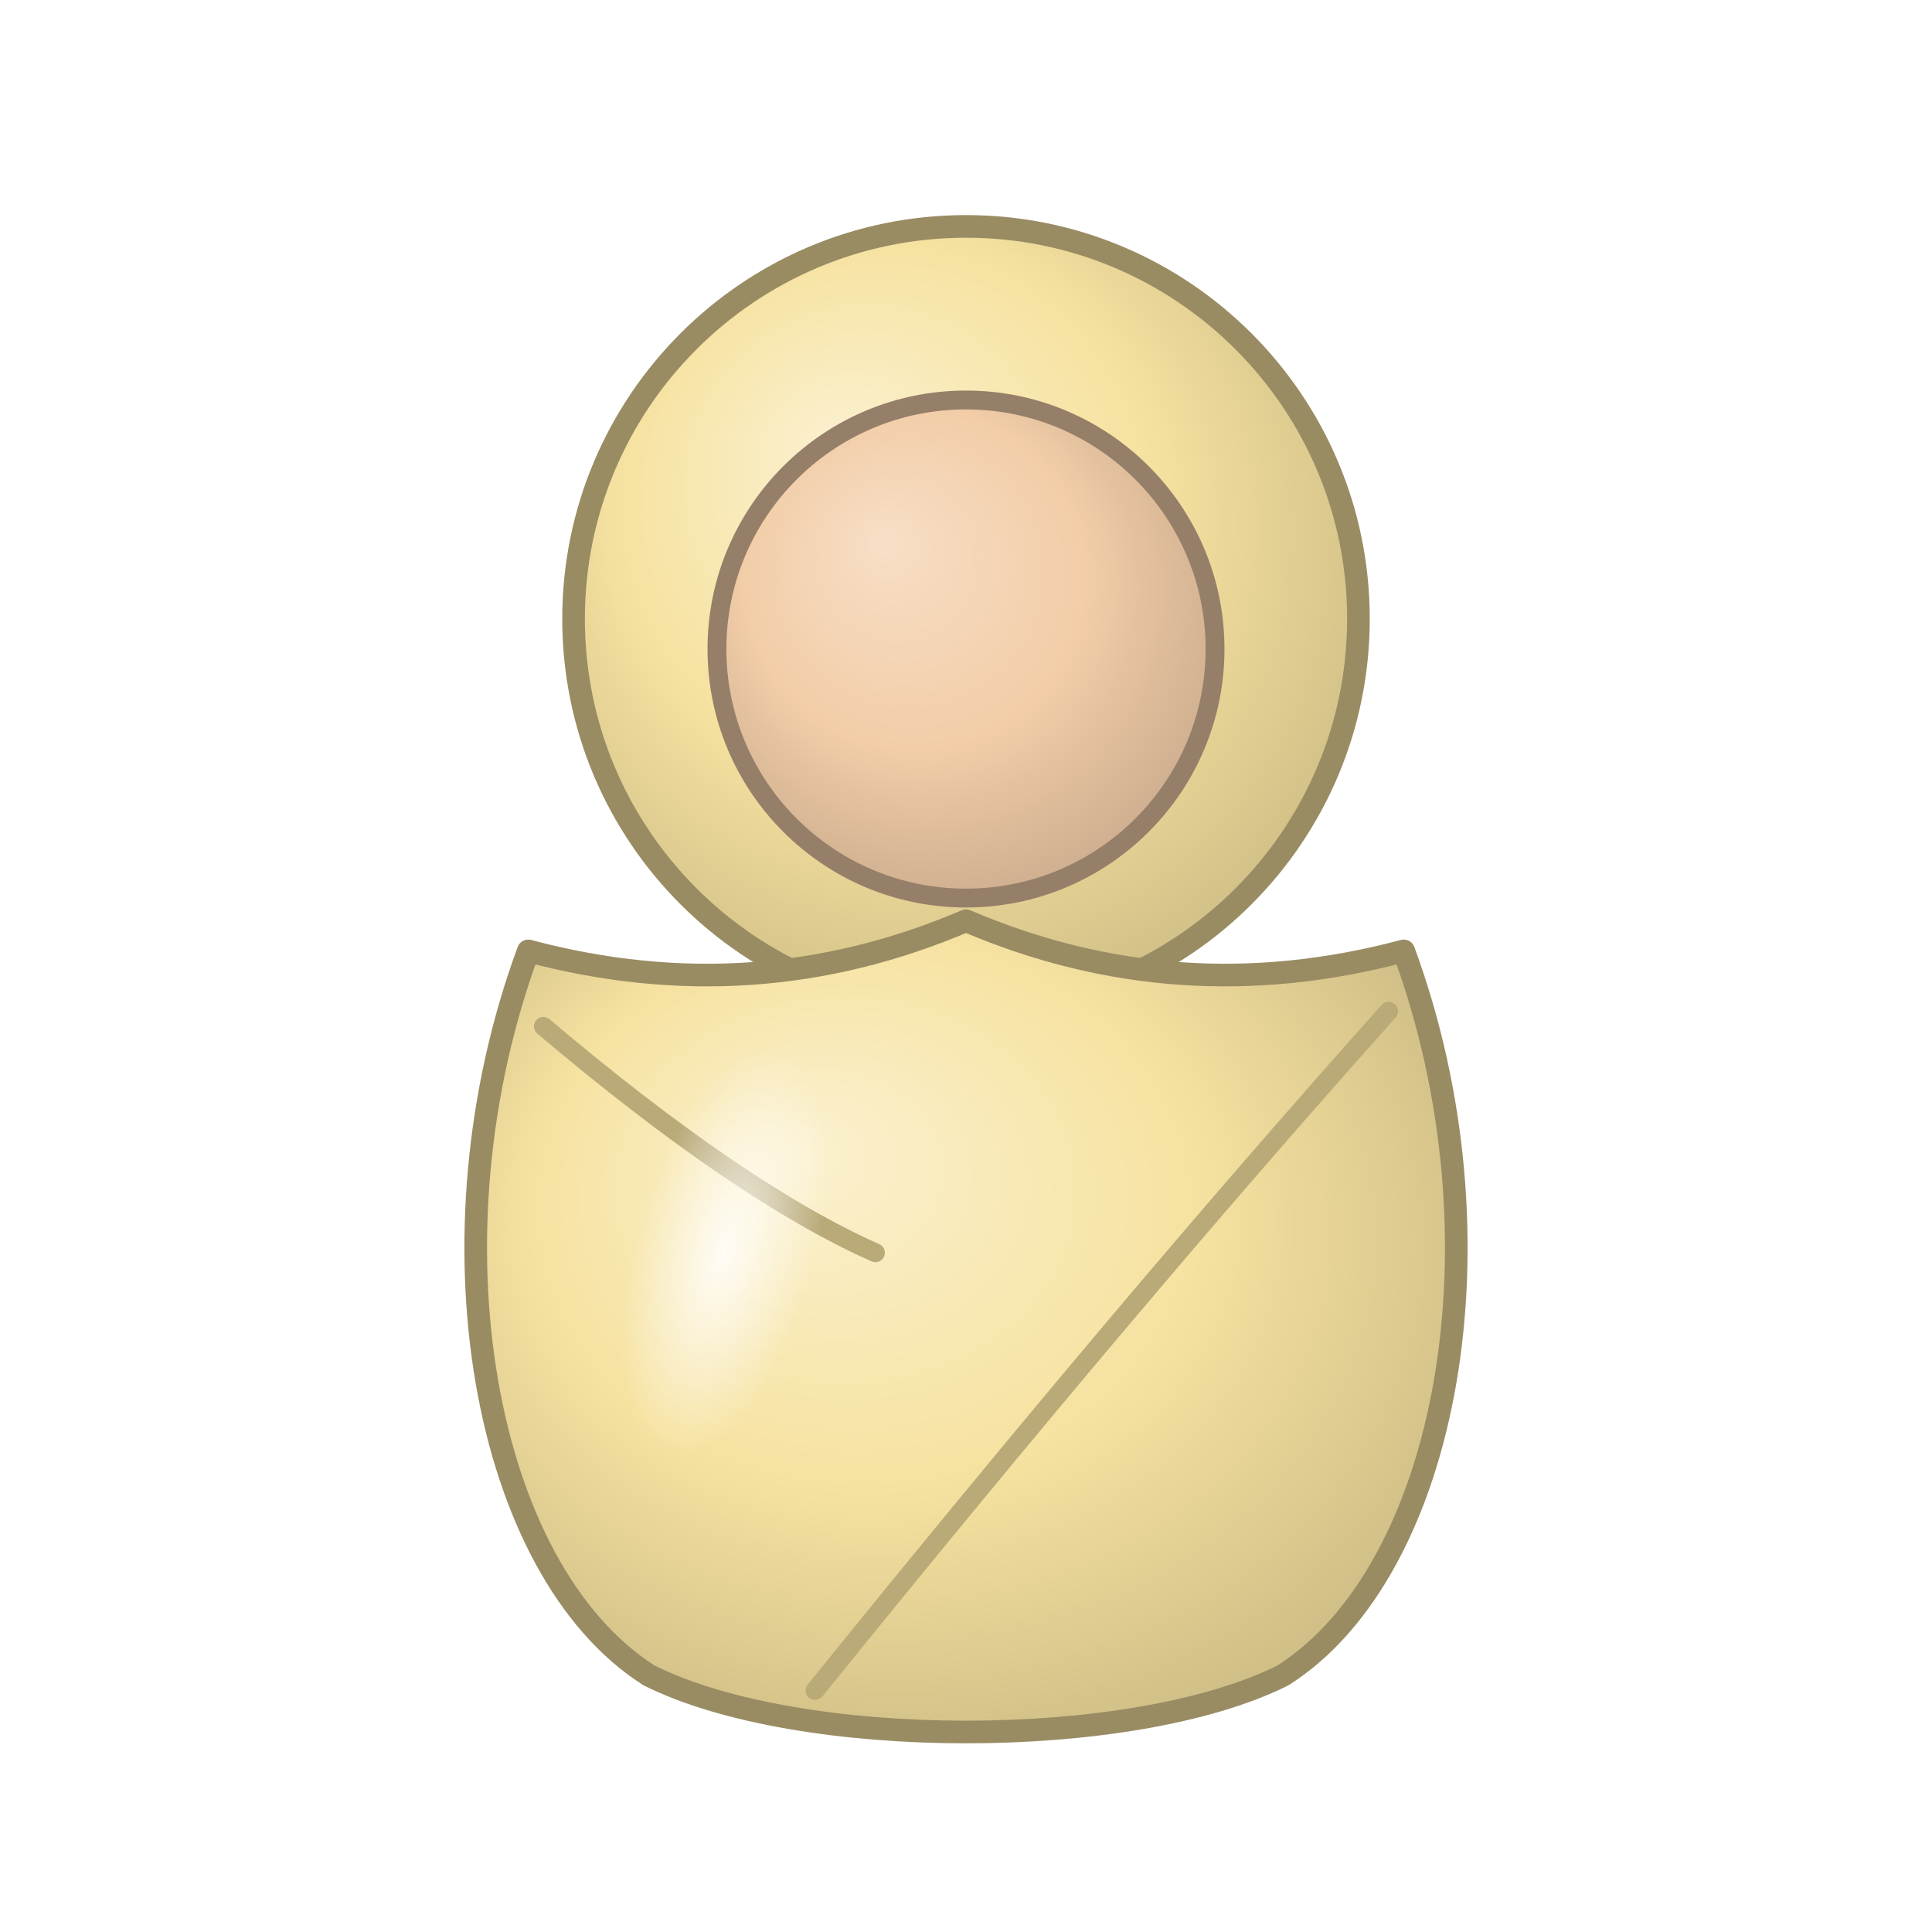
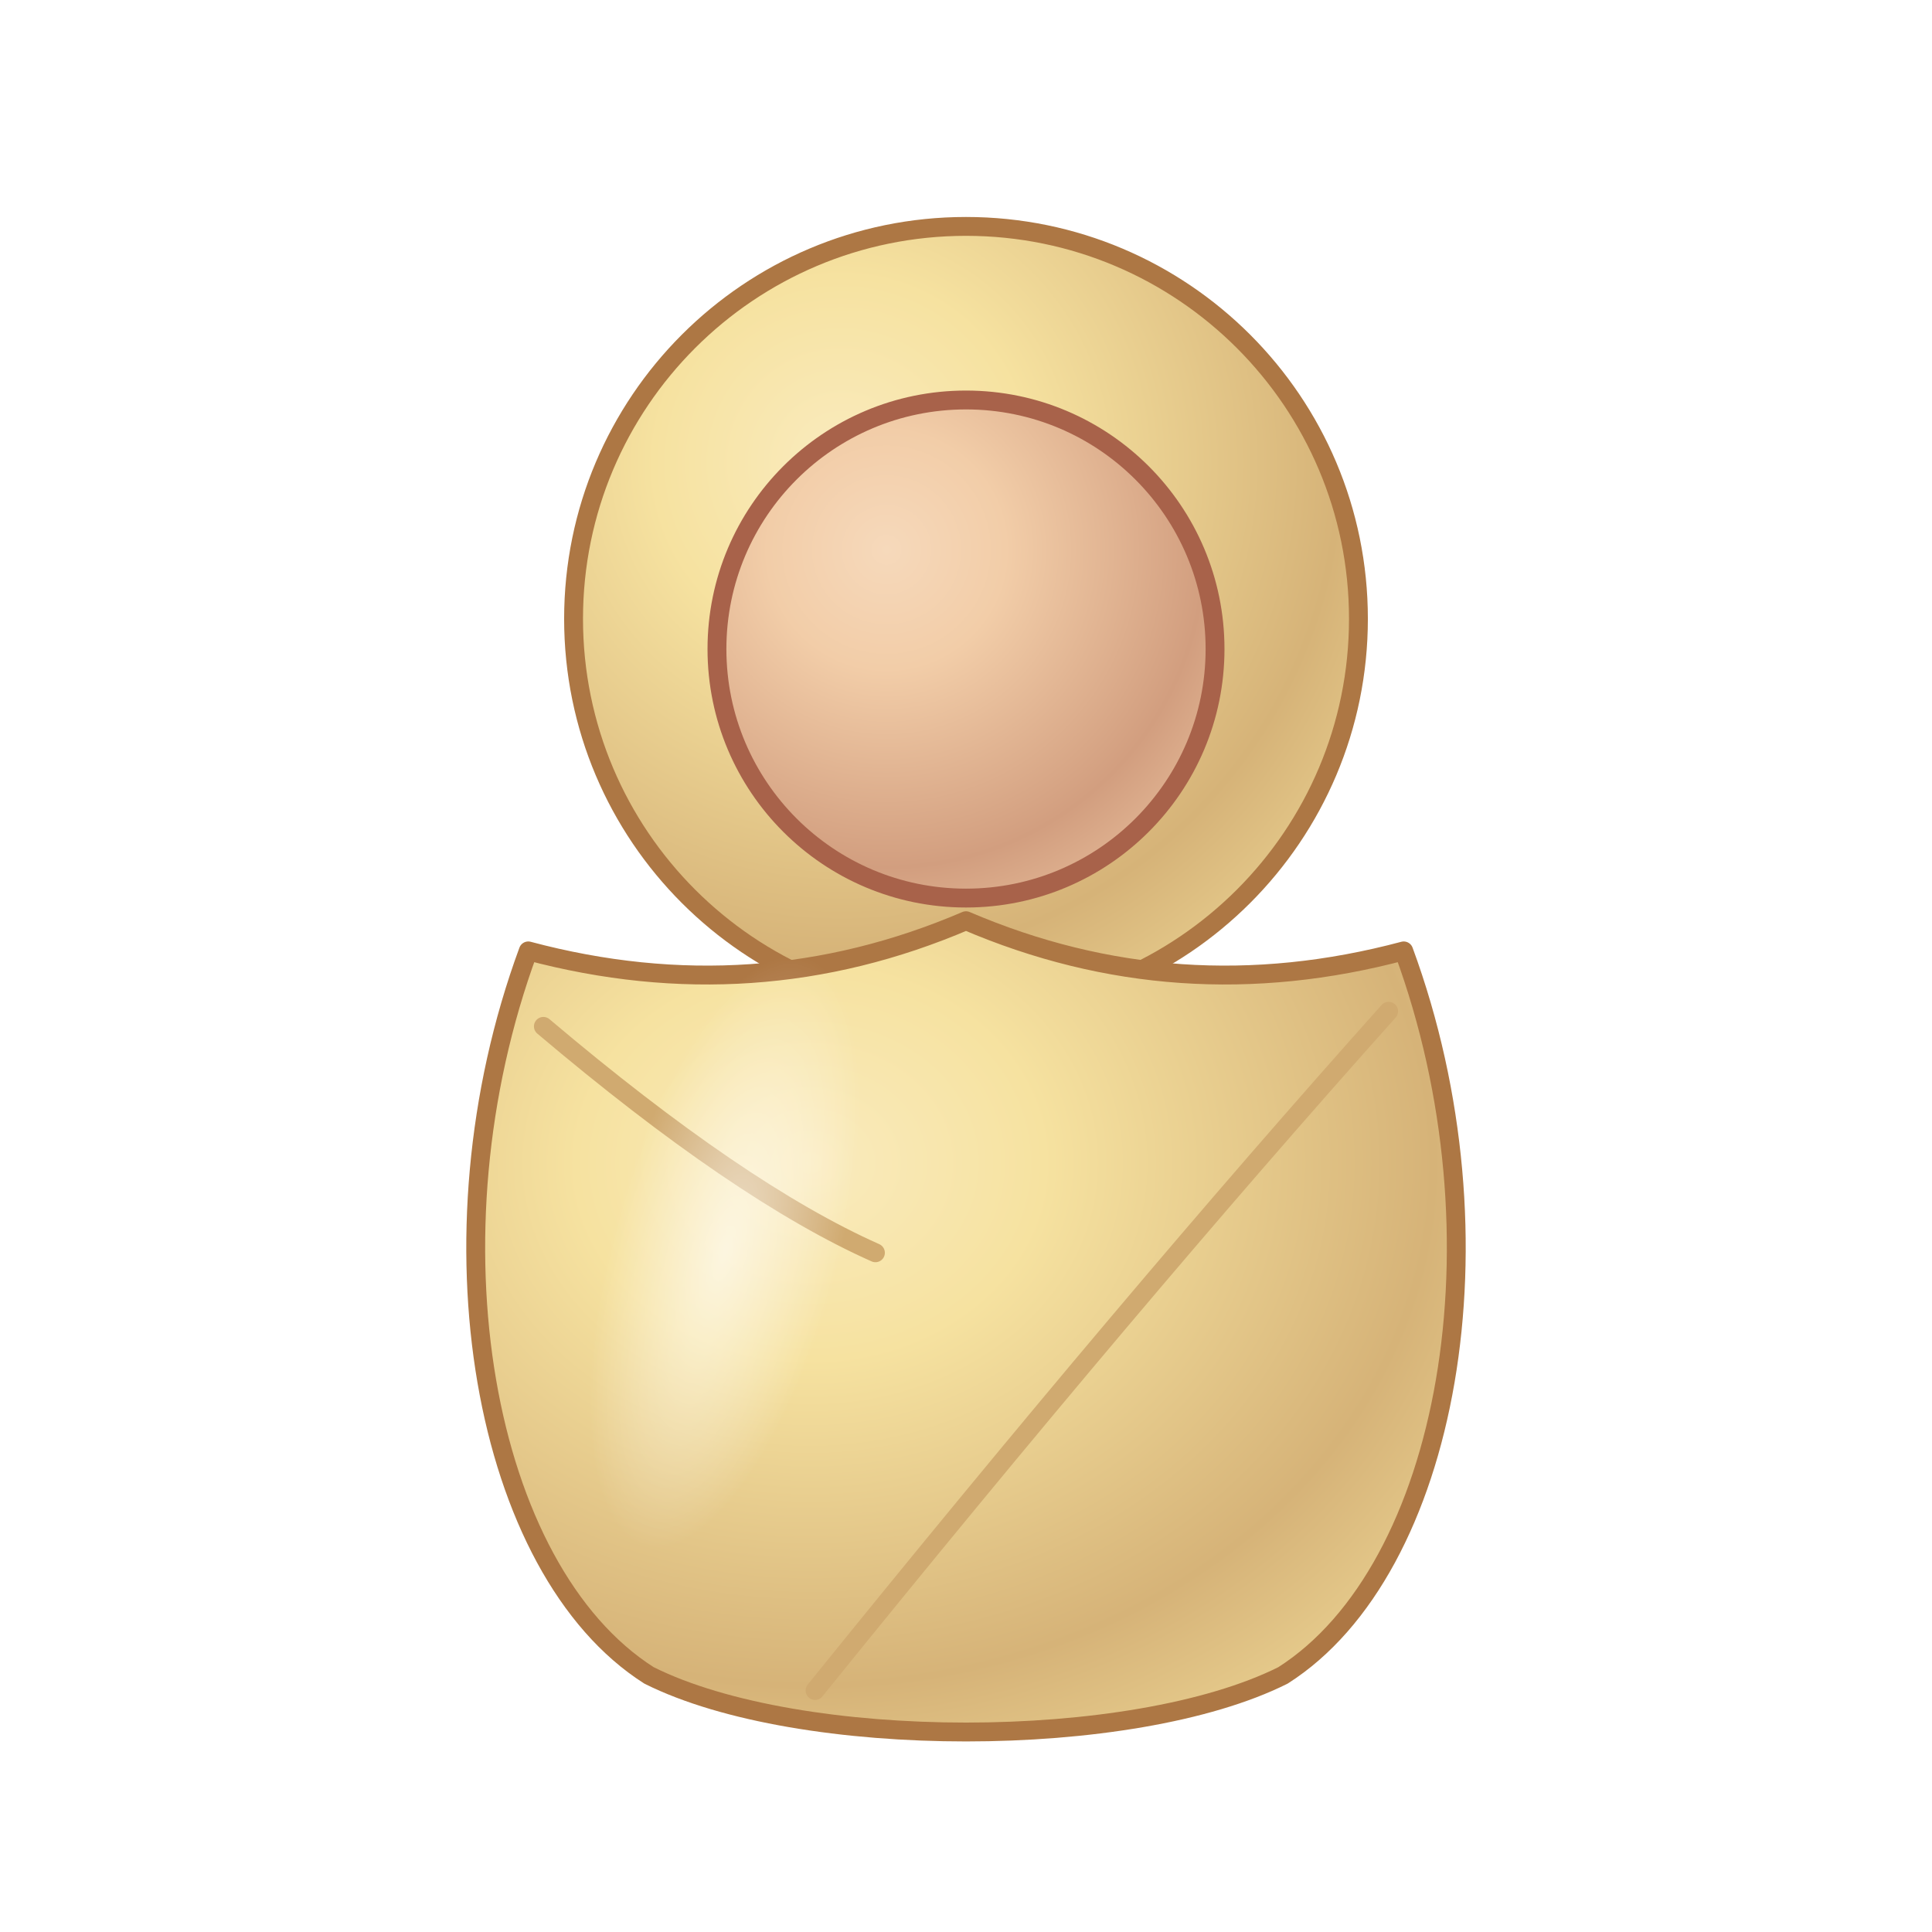
<svg xmlns="http://www.w3.org/2000/svg" viewBox="0 0 256 256" width="256" height="256" role="img" aria-labelledby="newborn-light-title">
  <defs>
-     <radialGradient id="newborn-light-swaddle" cx="0.45" cy="0.42" r="0.62" fx="0.33" fy="0.28">
-       <stop offset="0" stop-color="#fbf1d0" />
-       <stop offset="0.55" stop-color="#F6E2A0" />
-       <stop offset="1" stop-color="#cfbe86" />
+     <radialGradient id="newborn-light-swaddle" cx="0.34" cy="0.3" r="0.8">
+       <stop offset="0" stop-color="#faebbe" />
+       <stop offset="0.3" stop-color="#F6E2A0" />
+       <stop offset="0.8" stop-color="#d6b378" />
+       <stop offset="1" stop-color="#e6cb8c" />
    </radialGradient>
-     <radialGradient id="newborn-light-skin" cx="0.45" cy="0.42" r="0.62" fx="0.33" fy="0.28">
-       <stop offset="0" stop-color="#f7dfc6" />
-       <stop offset="0.55" stop-color="#F2CDA8" />
-       <stop offset="1" stop-color="#cbac8d" />
+     <radialGradient id="newborn-light-skin" cx="0.34" cy="0.3" r="0.8">
+       <stop offset="0" stop-color="#f6d9bb" />
+       <stop offset="0.3" stop-color="#F2CDA8" />
+       <stop offset="0.8" stop-color="#d29e7f" />
+       <stop offset="1" stop-color="#e2b694" />
    </radialGradient>
    <radialGradient id="newborn-light-gloss">
-       <stop offset="0" stop-color="#fff" stop-opacity="0.85" />
+       <stop offset="0" stop-color="#fff" stop-opacity="0.62" />
      <stop offset="1" stop-color="#fff" stop-opacity="0" />
    </radialGradient>
  </defs>
  <g transform="translate(0 -6)">
-     <circle cx="128" cy="88" r="52" fill="url(#newborn-light-swaddle)" stroke="#998c63" stroke-width="3" />
-     <circle cx="128" cy="92" r="33" fill="url(#newborn-light-skin)" stroke="#967f68" stroke-width="2.5" />
-     <path d="M70 132Q100 140 128 128Q156 140 186 132C200 170 192 214 170 228C150 238 106 238 86 228C64 214 56 170 70 132Z" fill="url(#newborn-light-swaddle)" stroke="#998c63" stroke-width="3" stroke-linejoin="round" />
-     <path d="M184 140Q150 178 108 230M72 142Q98 164 116 172" fill="none" stroke="#b9aa78" stroke-width="2.5" stroke-linecap="round" />
-     <ellipse cx="96" cy="172" rx="12" ry="28" transform="rotate(15 96 172)" fill="url(#newborn-light-gloss)" />
+     <circle cx="128" cy="88" r="52" fill="url(#newborn-light-swaddle)" stroke="#ad7744" stroke-width="2.5" />
+     <circle cx="128" cy="92" r="33" fill="url(#newborn-light-skin)" stroke="#a8624a" stroke-width="2.5" />
+     <path d="M70 132Q100 140 128 128Q156 140 186 132C200 170 192 214 170 228C150 238 106 238 86 228C64 214 56 170 70 132Z" fill="url(#newborn-light-swaddle)" stroke="#ad7744" stroke-width="2.5" stroke-linejoin="round" />
+     <path d="M184 140Q150 178 108 230M72 142Q98 164 116 172" fill="none" stroke="#d0aa70" stroke-width="2.5" stroke-linecap="round" />
+     <ellipse cx="96" cy="172" rx="15" ry="40.6" transform="rotate(15 96 172)" fill="url(#newborn-light-gloss)" />
  </g>
</svg>
